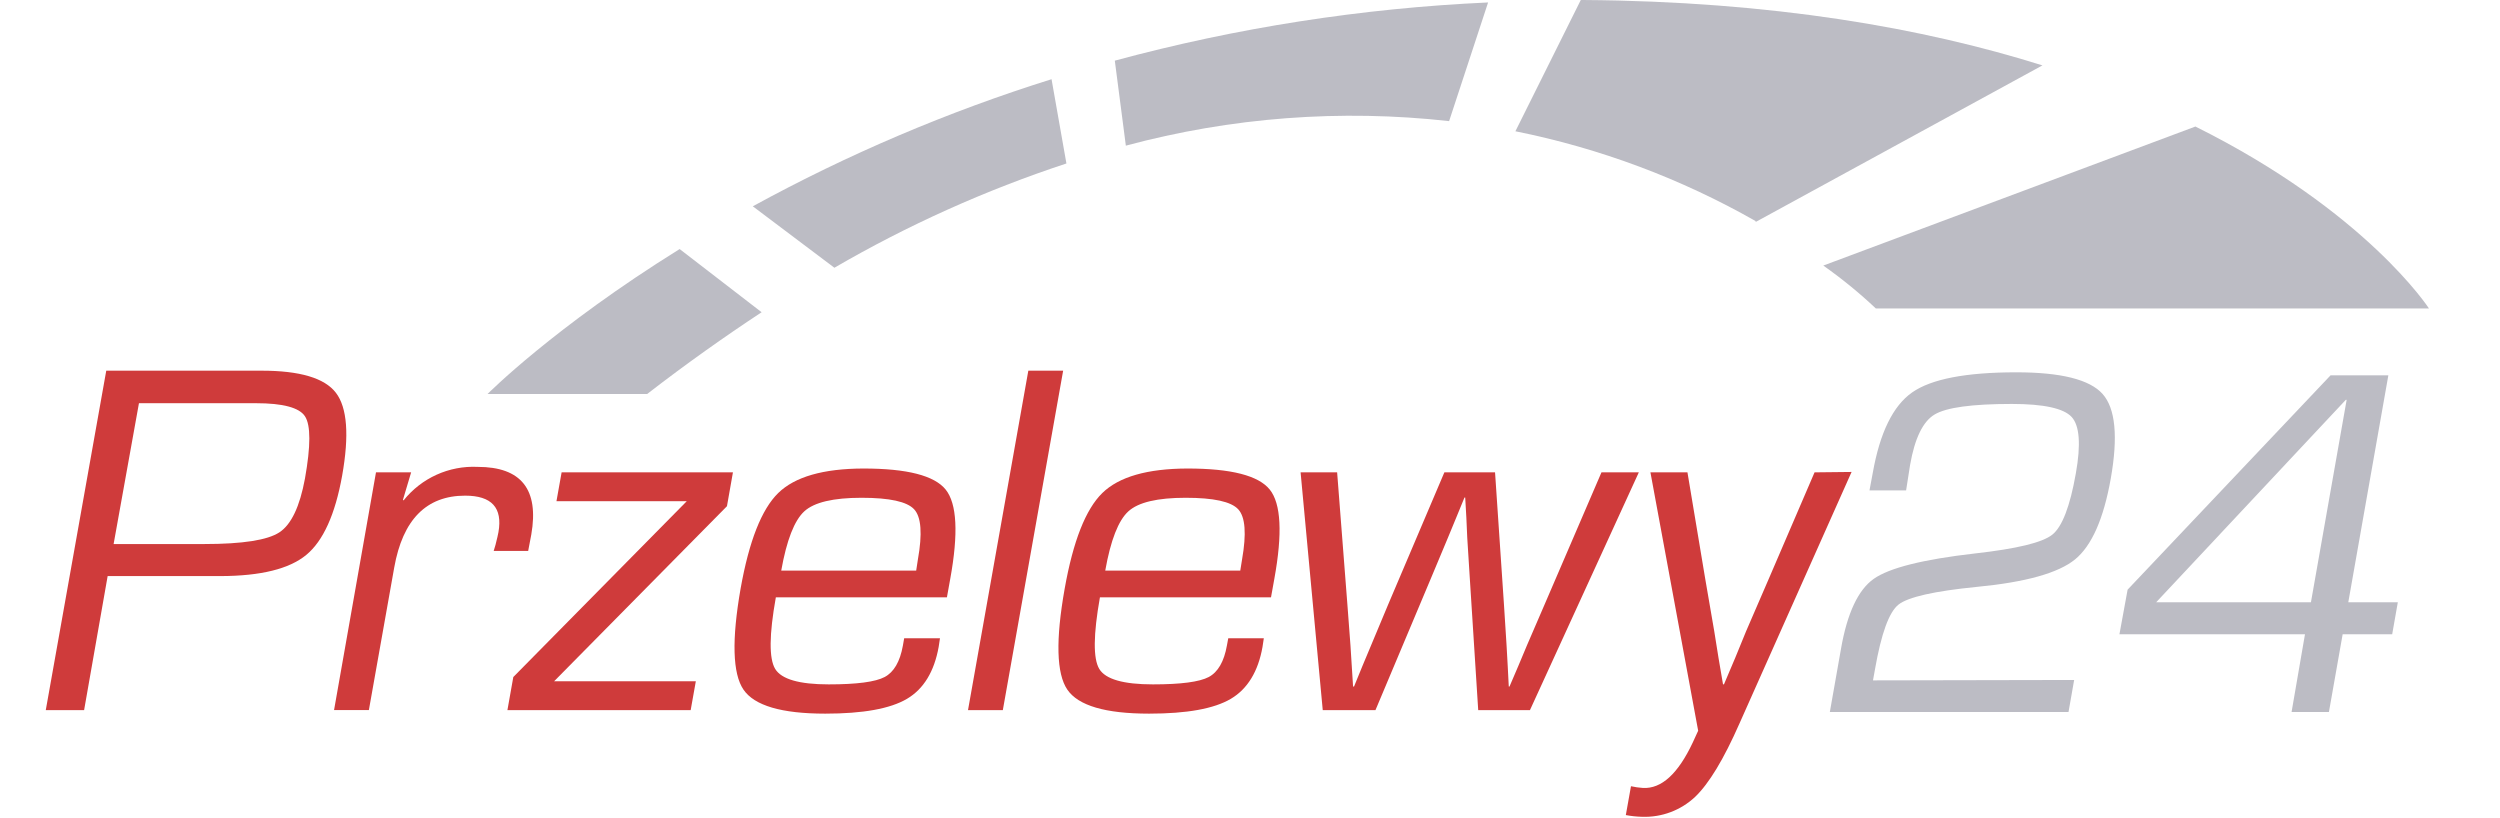
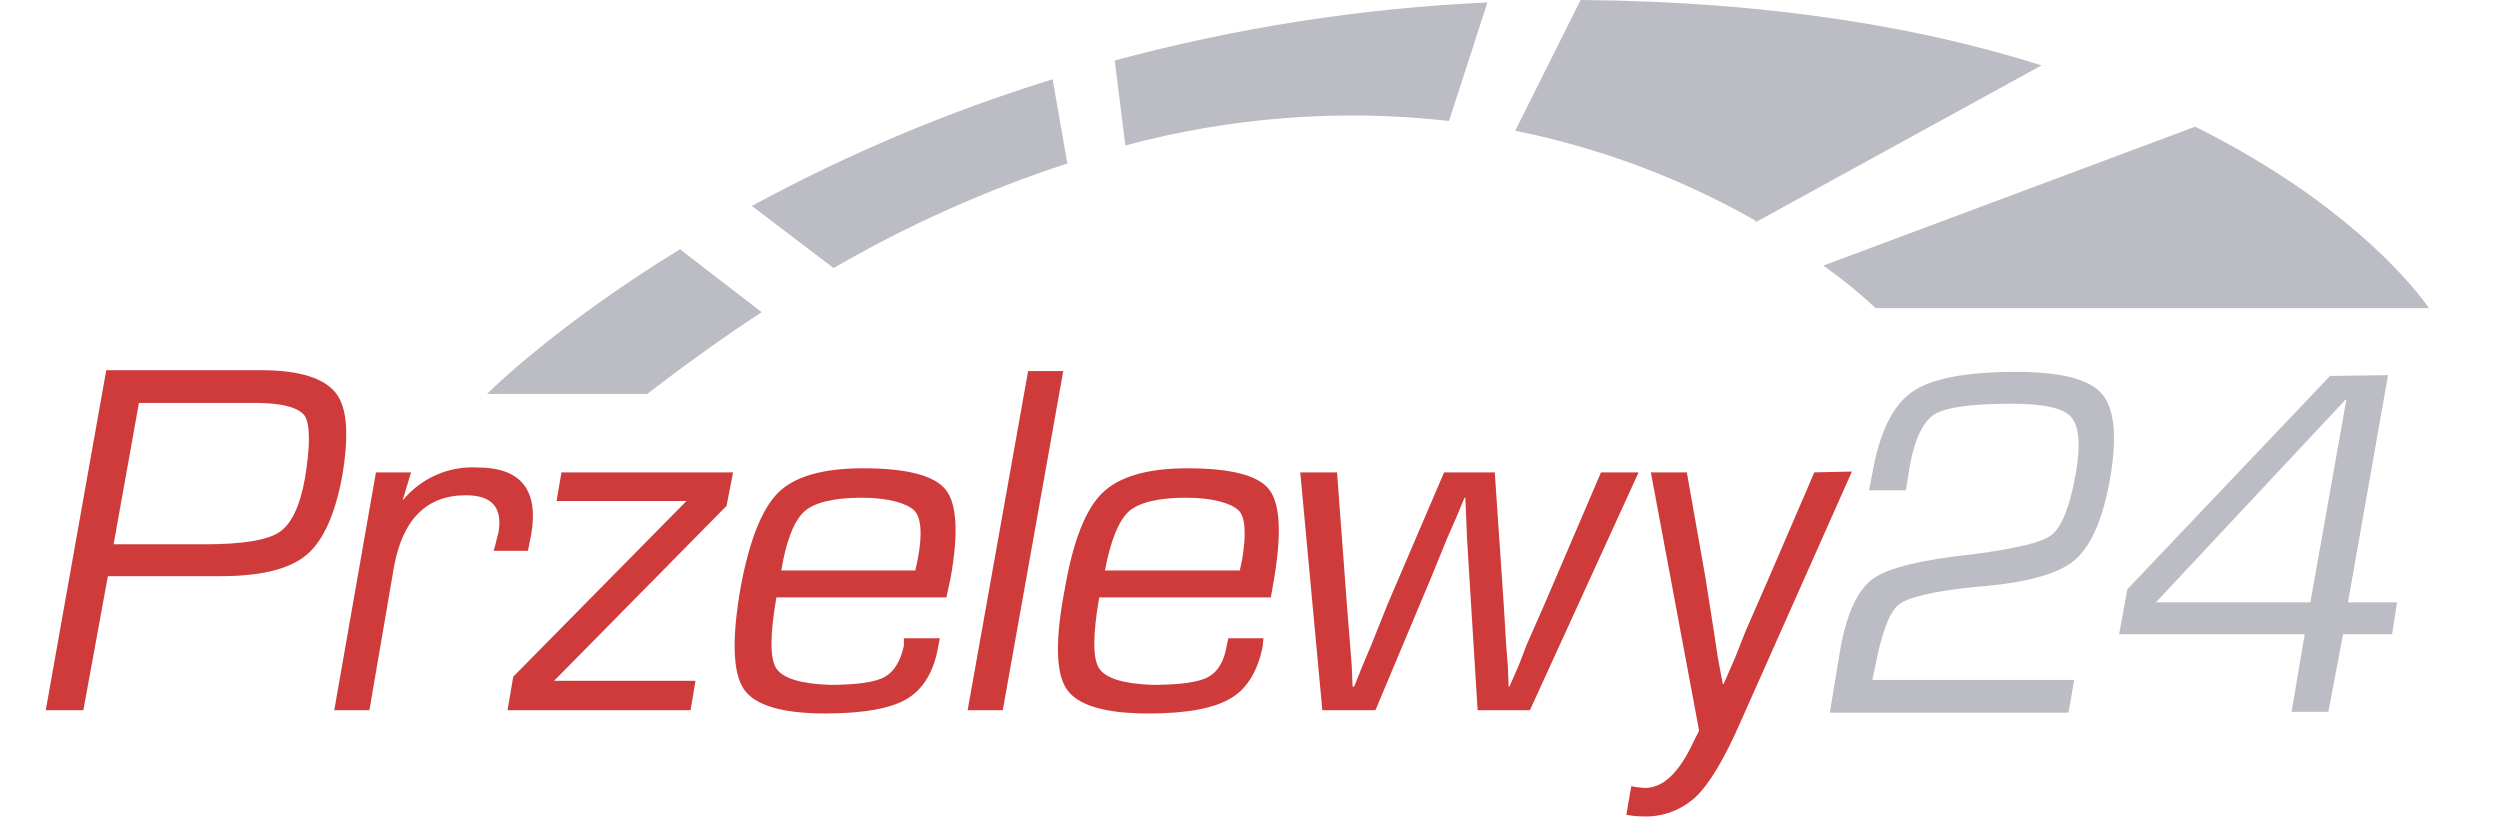
- <svg xmlns="http://www.w3.org/2000/svg" id="svg10908" viewBox="0 0 305.86 100">
+ <svg xmlns="http://www.w3.org/2000/svg" id="svg10908" viewBox="0 0 305.9 100">
+   <defs />
  <defs>
-     <style>.cls-1{fill:none;}.cls-2{fill:#cf3b3b;}.cls-3{fill:#bcbcc4;}.cls-4{clip-path:url(#clip-path);}</style>
    <clipPath id="clip-path">
-       <rect class="cls-1" x="5.6" y="0.07" width="291.55" height="99.87" />
+       <path fill="none" d="M5.6.1h291.6V100H5.6z" />
    </clipPath>
+     <style>.cls-2{fill:#cf3b3b}.cls-3{fill:#bcbcc4}.cls-4{clip-path:url(#clip-path)}</style>
  </defs>
-   <path id="path3429" class="cls-2" d="M13.9,66.56H25q7,0,9.18-1.43t3.13-6.58q1.07-6,0-7.62c-.69-1.06-2.69-1.6-6-1.6l-1.79,0H17L13.9,66.56ZM5.6,86.88,13,45.35H32c4.68,0,7.72.9,9.1,2.71s1.64,5.18.76,10.13q-1.28,7.13-4.39,9.7T27,70.48l-1.83,0h-12L10.29,86.88Z" />
-   <path id="path3431" class="cls-2" d="M46,57.79H50.3l-1,3.35.07.09a10.93,10.93,0,0,1,9.07-4.11q8,0,6.56,8.28l-.38,2H60.4l.22-.73c.19-.77.32-1.29.36-1.55.53-3-.82-4.48-4.07-4.48q-7.12,0-8.68,8.8l-3.1,17.43H40.87L46,57.79Z" />
-   <polygon id="polygon3433" class="cls-2" points="67.79 83.35 85.13 83.35 84.5 86.88 62.08 86.88 62.8 82.83 84.02 61.32 68.08 61.32 68.71 57.79 89.67 57.79 88.94 61.93 67.79 83.35" />
-   <path id="path3435" class="cls-2" d="M112.09,69.81l.21-1.37c.56-3.14.41-5.19-.46-6.13s-3-1.41-6.44-1.41-5.79.55-7,1.66-2.16,3.52-2.82,7.25Zm-1.47,8.28H115l-.16,1.06c-.54,3-1.83,5.14-3.88,6.35s-5.38,1.81-10,1.81q-8,0-10-2.94T90.61,72q1.55-8.7,4.6-11.68t10.42-3q8,0,10.07,2.58t.56,10.9l-.41,2.28H94.92q-1.23,6.87-.08,8.76t6.55,1.89q5.14,0,6.84-.9T110.46,79Z" />
-   <polygon id="polygon3437" class="cls-2" points="125.81 45.35 130.07 45.35 122.69 86.88 118.43 86.88 125.81 45.35" />
-   <path id="path3439" class="cls-2" d="M151.74,69.81l.22-1.37c.55-3.14.4-5.19-.47-6.13s-3-1.41-6.44-1.41-5.78.55-7,1.66-2.17,3.52-2.83,7.25Zm-1.47,8.28h4.35l-.16,1.06c-.53,3-1.83,5.14-3.88,6.35s-5.37,1.81-10,1.81q-8,0-10-2.94T130.26,72q1.55-8.7,4.6-11.68t10.42-3q8,0,10.07,2.58t.56,10.9l-.41,2.28H134.57q-1.22,6.87-.08,8.76t6.56,1.89q5.13,0,6.83-.9c1.13-.6,1.88-1.89,2.23-3.88Z" />
-   <polygon id="polygon3441" class="cls-2" points="179.82 70.72 179.51 65.8 179.4 63.33 179.26 60.87 179.17 60.87 178.16 63.33 177.14 65.8 175.08 70.72 168.28 86.88 161.83 86.88 159.12 57.79 163.59 57.79 164.84 73.89 165.22 78.94 165.38 81.47 165.54 83.99 165.66 83.99 166.69 81.47 167.75 78.94 169.85 73.92 176.71 57.79 182.91 57.79 184 73.95 184.32 78.97 184.46 81.47 184.59 83.99 184.68 83.99 185.76 81.47 186.82 78.94 189 73.89 195.93 57.79 200.5 57.79 187.18 86.88 180.85 86.88 179.82 70.72" />
-   <path id="path3443" class="cls-2" d="M222,57.79l-5.59,13-2.79,6.45-1.33,3.25-1.37,3.23h-.12l-.55-3.23-.52-3.25-1.11-6.45-2.17-13h-4.53l5.84,31.61-.66,1.44q-2.7,5.75-6.1,5.56a9.46,9.46,0,0,1-1.46-.21l-.63,3.53a12.23,12.23,0,0,0,2,.21,9,9,0,0,0,6.47-2.43q2.55-2.43,5.44-9l13.71-30.76Z" />
-   <path id="path3445" class="cls-3" d="M253.76,83.19l-.69,3.92h-29.2l1.37-7.76q1.14-6.51,4-8.53t12.4-3.11c5.09-.57,8.24-1.33,9.45-2.3s2.17-3.47,2.88-7.51c.63-3.54.45-5.84-.52-6.89s-3.41-1.59-7.31-1.59q-7.3,0-9.45,1.29c-1.43.85-2.43,2.91-3,6.16L233.2,60h-4.48l.4-2.14q1.31-7.39,4.82-9.85t12.74-2.46q8.2,0,10.56,2.65t1,10.35q-1.31,7.39-4.37,9.89t-12,3.36c-5.25.52-8.44,1.25-9.6,2.17s-2.11,3.55-2.87,7.88l-.25,1.39Z" />
-   <path id="path3447" class="cls-3" d="M282.73,73.68l4.37-24.77H287L263.8,73.68Zm9.47-27.76-4.9,27.76h6.06l-.69,3.92h-6.06l-1.68,9.51h-4.57L282,77.6h-22.7l1-5.46,24.83-26.22Z" />
+   <path id="path3429" d="M13.9 66.6H25q7 0 9.2-1.5t3.1-6.5q1-6 0-7.7c-.7-1-2.7-1.6-6-1.6H17l-3.1 17.3zM5.6 86.9L13 45.3h19c4.7 0 7.7 1 9.1 2.8s1.6 5.1.8 10q-1.3 7.2-4.4 9.8T27 70.5H13.2l-3 16.4z" class="cls-2" />
+   <path id="path3431" d="M46 57.8h4.3l-1 3.3v.1a11 11 0 019.1-4q8 0 6.6 8.2l-.4 2h-4.2l.2-.7.4-1.6c.5-3-.8-4.5-4-4.5q-7.2 0-8.8 8.8l-3 17.5h-4.3L46 57.8z" class="cls-2" />
+   <path id="polygon3433" d="M67.8 83.3h17.3l-.6 3.6H62.1l.7-4.1L84 61.3H68.1l.6-3.5h21l-.8 4.1-21.1 21.4z" class="cls-2" />
+   <path id="path3435" d="M112 69.8l.3-1.4c.6-3.1.4-5.2-.5-6s-3-1.5-6.4-1.5-5.8.6-7 1.7-2.2 3.5-2.8 7.2zm-1.4 8.3h4.4l-.2 1c-.5 3-1.8 5.2-3.8 6.4s-5.4 1.8-10 1.8q-8 0-10-3T90.6 72q1.6-8.7 4.6-11.7t10.4-3q8 0 10.1 2.6t.6 10.9l-.5 2.3H95q-1.2 6.9 0 8.7t6.5 2q5.1 0 6.8-1t2.3-3.8z" class="cls-2" />
+   <path id="polygon3437" d="M125.8 45.4h4.3l-7.4 41.5h-4.3l7.4-41.5z" class="cls-2" />
+   <path id="path3439" d="M151.7 69.8l.3-1.4c.5-3.1.4-5.2-.5-6s-3-1.5-6.4-1.5-5.8.6-7 1.7-2.2 3.5-2.9 7.2zm-1.4 8.3h4.3l-.1 1c-.6 3-1.9 5.2-4 6.4s-5.3 1.8-10 1.8q-8 0-10-3t-.2-12.3q1.5-8.7 4.6-11.7t10.4-3q8 0 10 2.6t.6 10.9l-.4 2.3h-21q-1.2 6.9 0 8.7t6.5 2q5.2 0 6.9-1c1.1-.6 1.9-1.9 2.2-3.8z" class="cls-2" />
+   <path id="polygon3441" d="M179.8 70.7l-.3-4.9-.1-2.5-.1-2.4h-.1l-1 2.4-1.1 2.5-2 4.9-6.8 16.2h-6.5l-2.7-29.1h4.5l1.2 16.1.4 5 .2 2.6.1 2.5h.2l1-2.5 1.1-2.6 2-5 6.9-16.1h6.2L184 74l.3 5 .2 2.5.1 2.5h.1l1.1-2.5 1-2.6 2.2-5 6.9-16.1h4.6l-13.3 29.1h-6.4l-1-16.2z" class="cls-2" />
+   <path id="path3443" d="M222 57.8l-5.6 13-2.8 6.4-1.3 3.3-1.4 3.2h-.1l-.6-3.2-.5-3.3-1-6.4-2.3-13H202l5.9 31.6-.7 1.4q-2.7 5.8-6.1 5.6a9.5 9.5 0 01-1.5-.2l-.6 3.5a12.2 12.2 0 002 .2 9 9 0 006.5-2.4q2.5-2.4 5.4-9l13.7-30.8z" class="cls-2" />
+   <path id="path3445" d="M253.8 83.2l-.7 4h-29.2l1.3-7.9q1.2-6.5 4-8.5t12.4-3c5.1-.7 8.3-1.4 9.5-2.4s2.2-3.5 2.9-7.5c.6-3.5.4-5.8-.6-6.9s-3.4-1.6-7.3-1.6q-7.3 0-9.4 1.3c-1.4.9-2.4 3-3 6.2l-.5 3.1h-4.5l.4-2.1q1.3-7.4 4.8-9.9t12.8-2.5q8.2 0 10.5 2.7t1 10.3q-1.3 7.4-4.3 10t-12 3.3c-5.3.5-8.5 1.3-9.6 2.2s-2.1 3.5-2.9 7.8l-.3 1.4z" class="cls-3" />
+   <path id="path3447" d="M282.7 73.7l4.4-24.8h-.1l-23.2 24.8zm9.5-27.8l-4.9 27.8h6l-.6 3.9h-6l-1.8 9.5h-4.5l1.6-9.5h-22.7l1-5.5L285.1 46z" class="cls-3" />
  <g id="g3449">
    <g class="cls-4">
-       <path id="path3457" class="cls-3" d="M102.06,32.77A149.87,149.87,0,0,1,130.47,20L128.65,9.69A201.66,201.66,0,0,0,92.1,25.24l10,7.53Z" />
+       <path id="path3457" d="M102 32.8A149.9 149.9 0 01130.6 20l-1.8-10.3A201.7 201.7 0 0092 25.2l10 7.6z" class="cls-3" />
    </g>
    <g class="cls-4">
-       <path id="path3459" class="cls-3" d="M214.77,27.17,249.88,8c-14.55-4.57-33-7.84-56.25-8h-.23l-8,16.06a98.72,98.72,0,0,1,29.41,11" />
+       <path id="path3459" d="M214.8 27.2l35-19.2c-14.5-4.6-33-7.8-56.2-8h-.2l-8 16a98.7 98.7 0 0129.4 11" class="cls-3" />
    </g>
  </g>
-   <path id="path3461" class="cls-3" d="M83.15,30.47C67.73,40.06,59.65,48.2,59.65,48.2H79.18c4.77-3.69,9.45-7,14-10Z" />
+   <path id="path3461" d="M83.2 30.5C67.7 40 59.6 48.2 59.6 48.2h19.6c4.8-3.7 9.4-7 14-10z" class="cls-3" />
  <g id="g3463">
    <g class="cls-4">
-       <path id="path3471" class="cls-3" d="M182.06.3a212,212,0,0,0-45.67,7.12l1.35,10.4a106.61,106.61,0,0,1,39.55-3L182.06.3Z" />
+       <path id="path3471" d="M182 .3a212 212 0 00-45.6 7.1l1.3 10.4a106.6 106.6 0 0139.6-3L182 .3z" class="cls-3" />
    </g>
    <g class="cls-4">
-       <path id="path3473" class="cls-3" d="M268.57,15.49l-45.5,17a58.52,58.52,0,0,1,6.43,5.25h67.67s-7.66-11.86-28.6-22.27" />
+       <path id="path3473" d="M268.6 15.5l-45.5 17a58.5 58.5 0 016.4 5.2h67.7s-7.7-11.8-28.6-22.2" class="cls-3" />
    </g>
  </g>
</svg>
